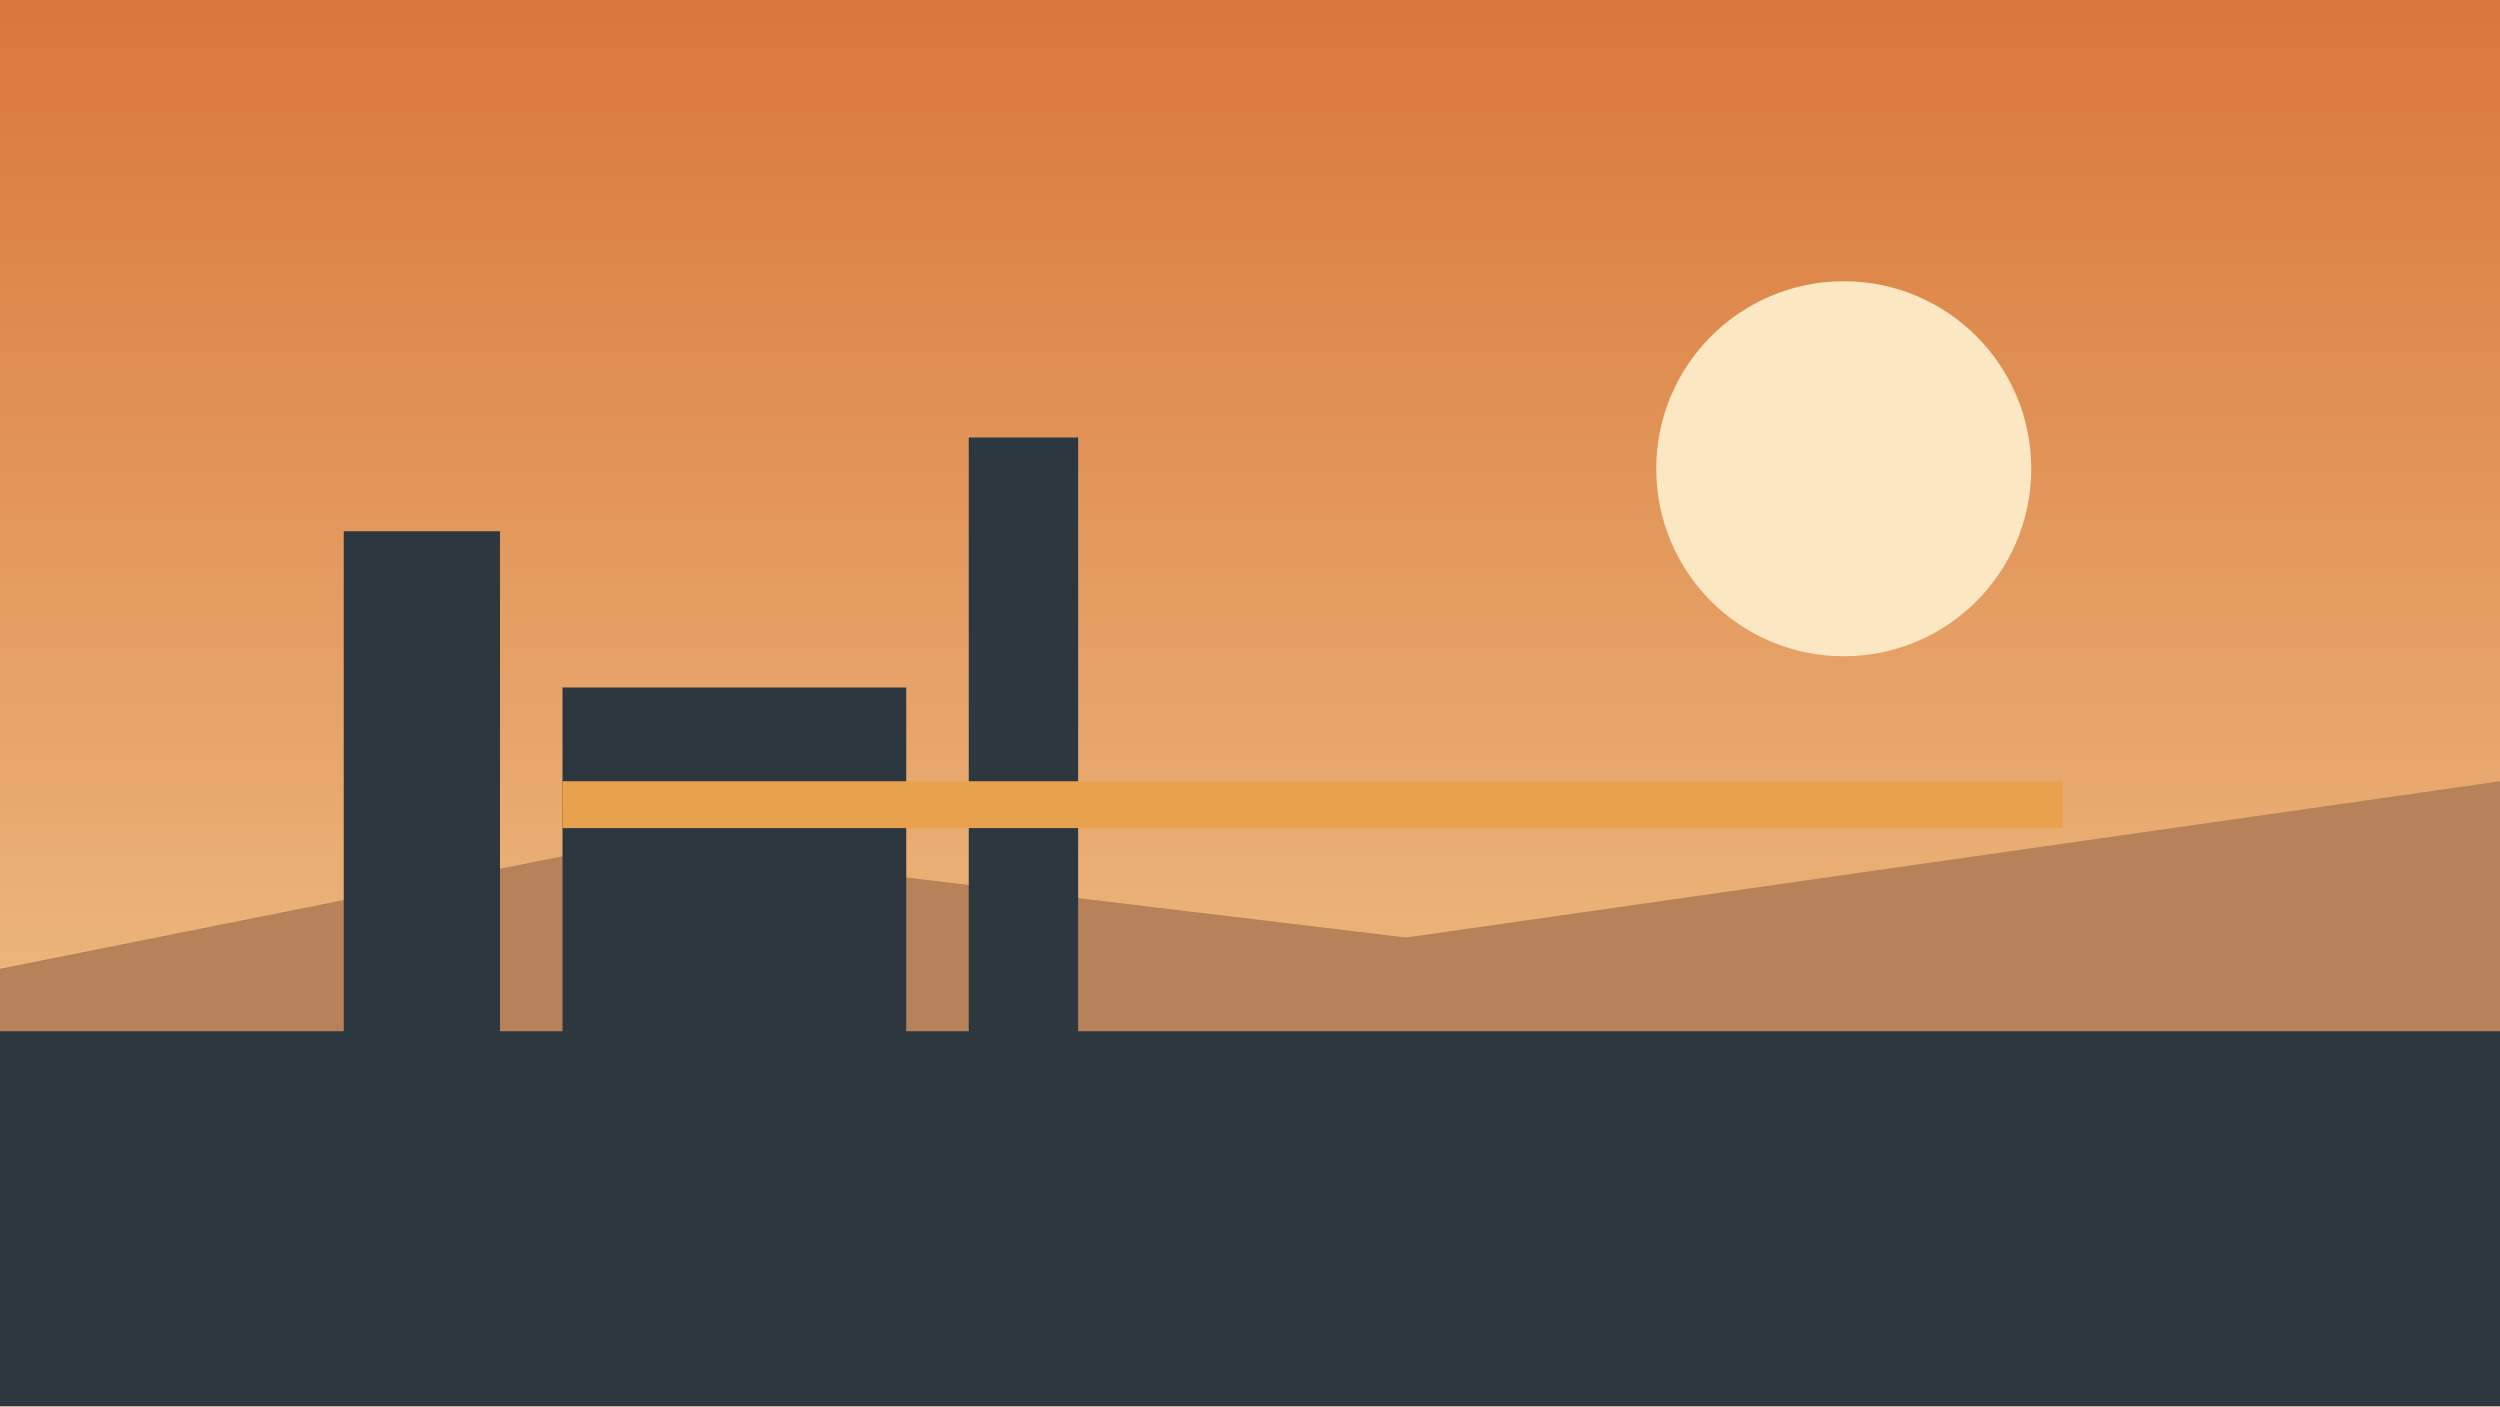
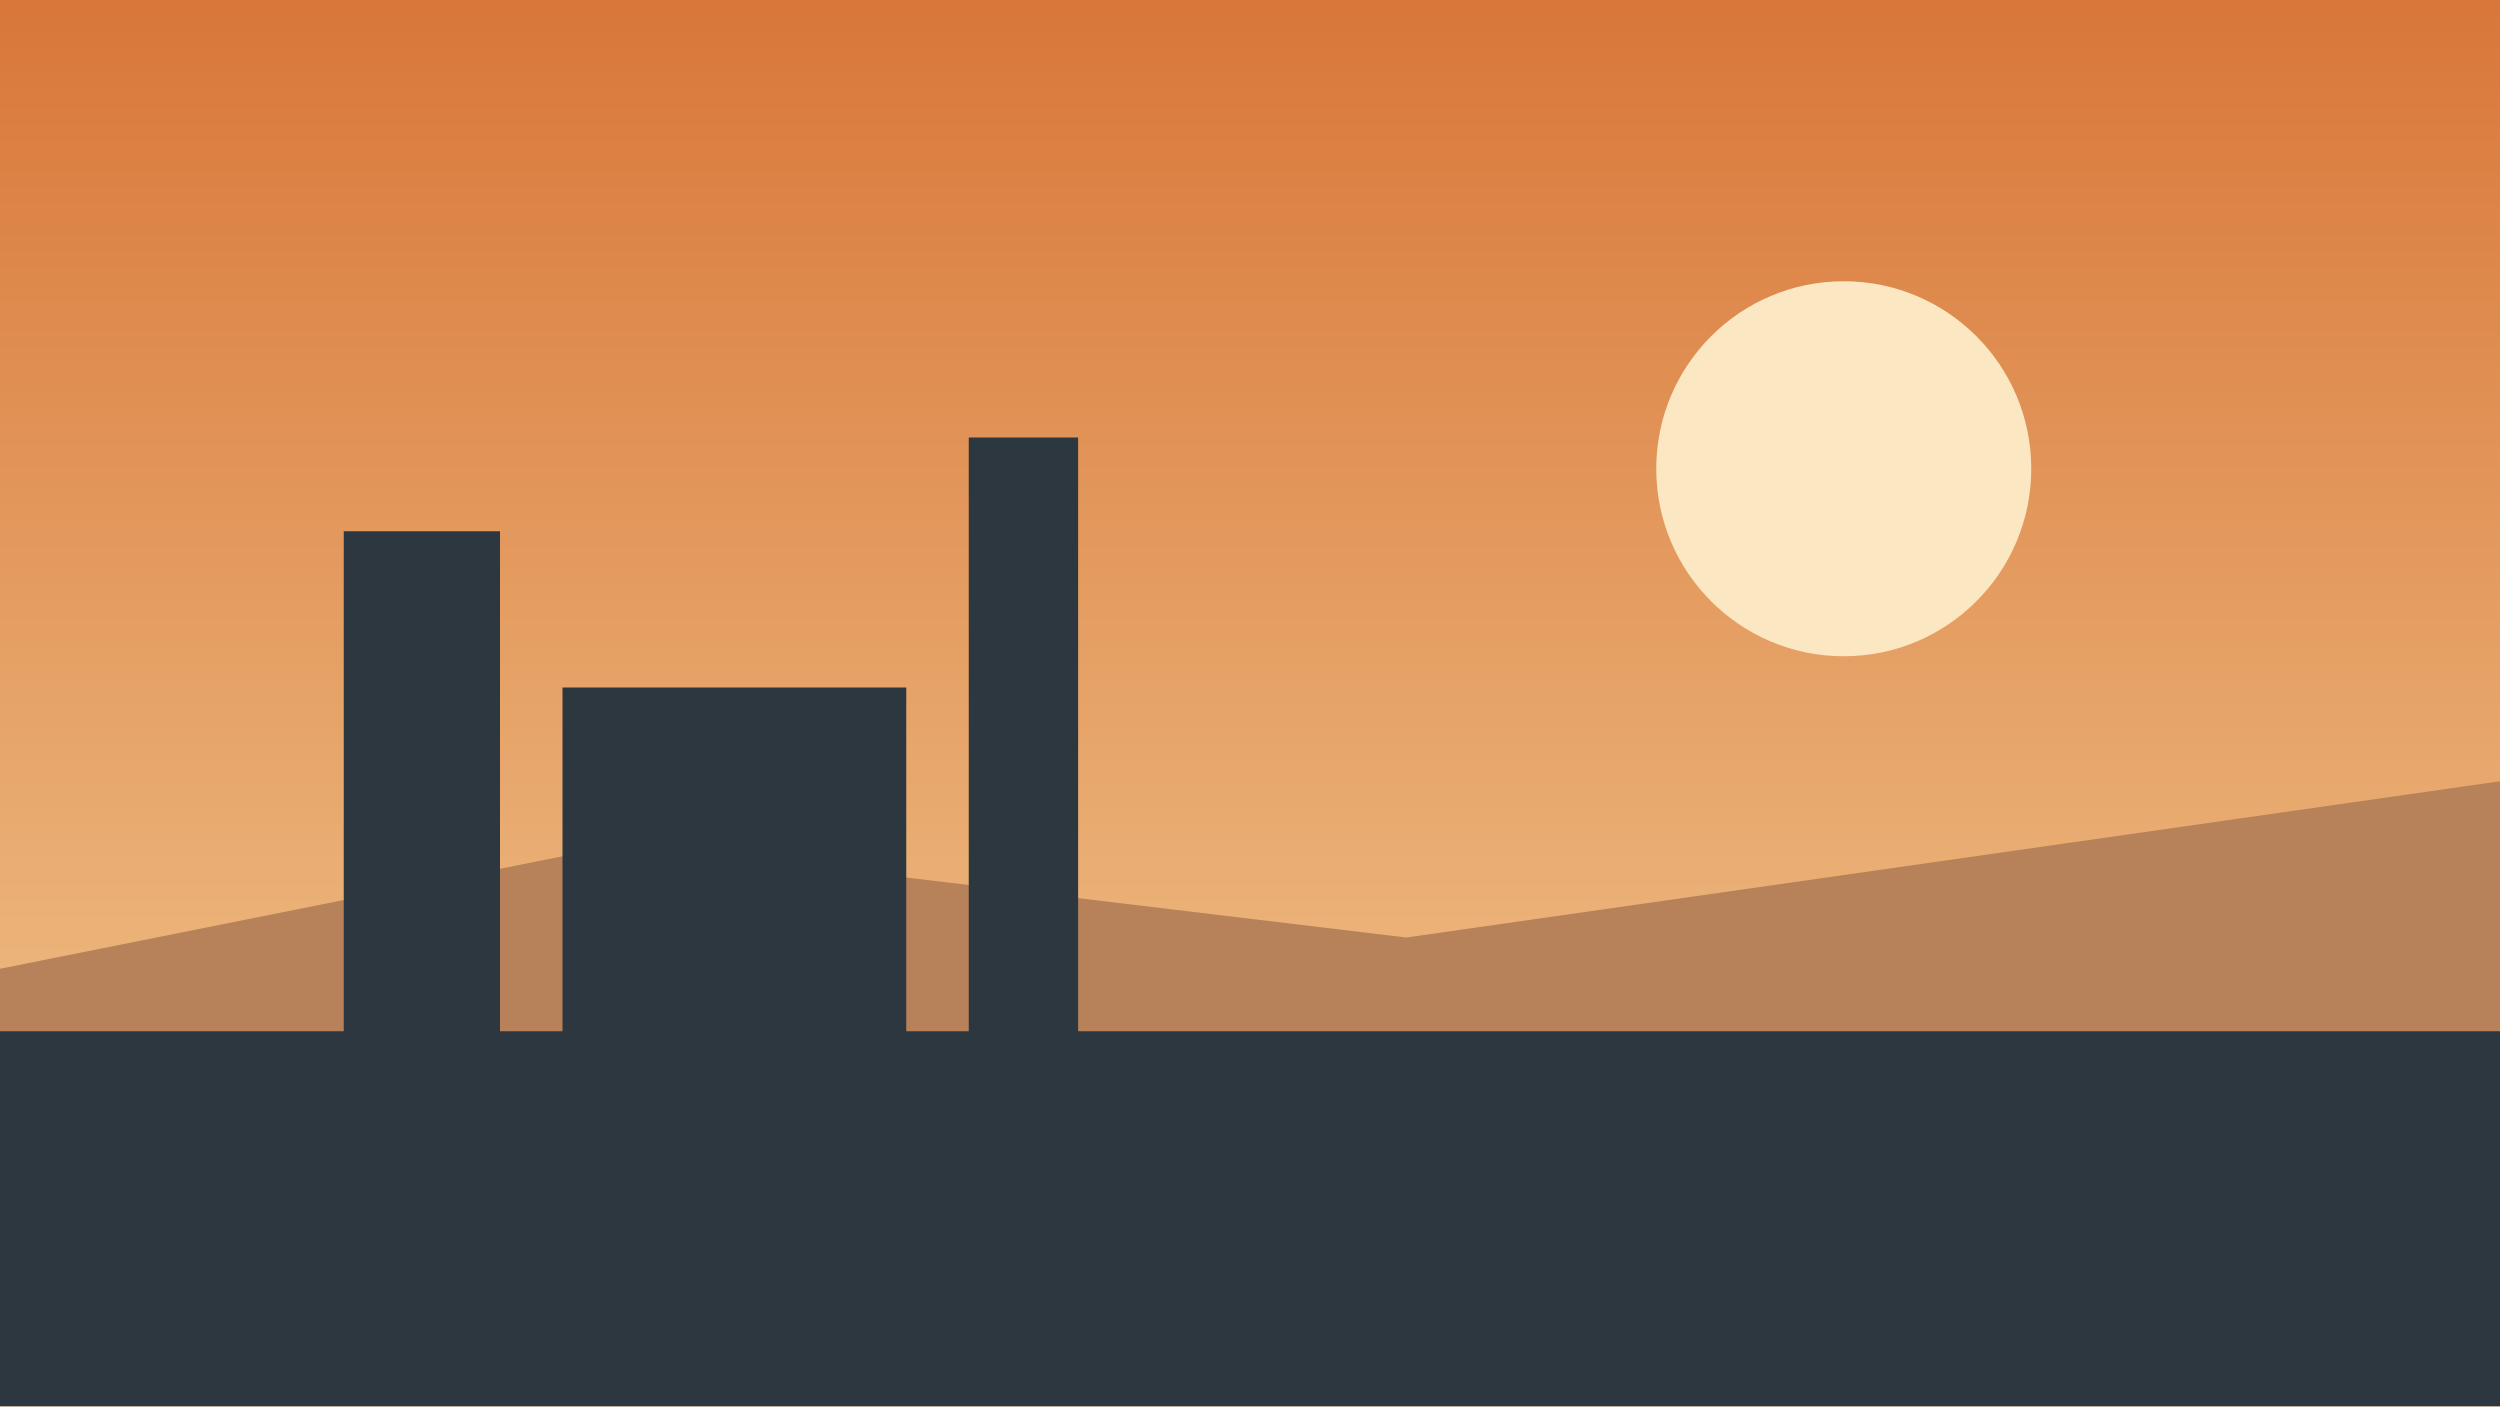
<svg xmlns="http://www.w3.org/2000/svg" width="640" height="360" viewBox="0 0 160 90">
  <defs>
    <linearGradient id="a-satis" x1="0" y1="0" x2="0" y2="1">
      <stop offset="0" stop-color="#D9773A" />
      <stop offset="1" stop-color="#F4CF96" />
    </linearGradient>
  </defs>
  <rect width="160" height="90" fill="url(#a-satis)" />
  <circle cx="118" cy="30" r="12" fill="#FBE7C2" />
  <polygon fill="#B7825A" points="0,62 40,54 90,60 160,50 160,90 0,90" />
  <g fill="#2C3740">
    <rect x="22" y="34" width="10" height="34" />
    <rect x="36" y="44" width="22" height="24" />
    <rect x="62" y="28" width="7" height="40" />
    <rect x="0" y="66" width="160" height="24" />
  </g>
-   <rect x="36" y="50" width="96" height="3" fill="#E8A24E" />
</svg>
